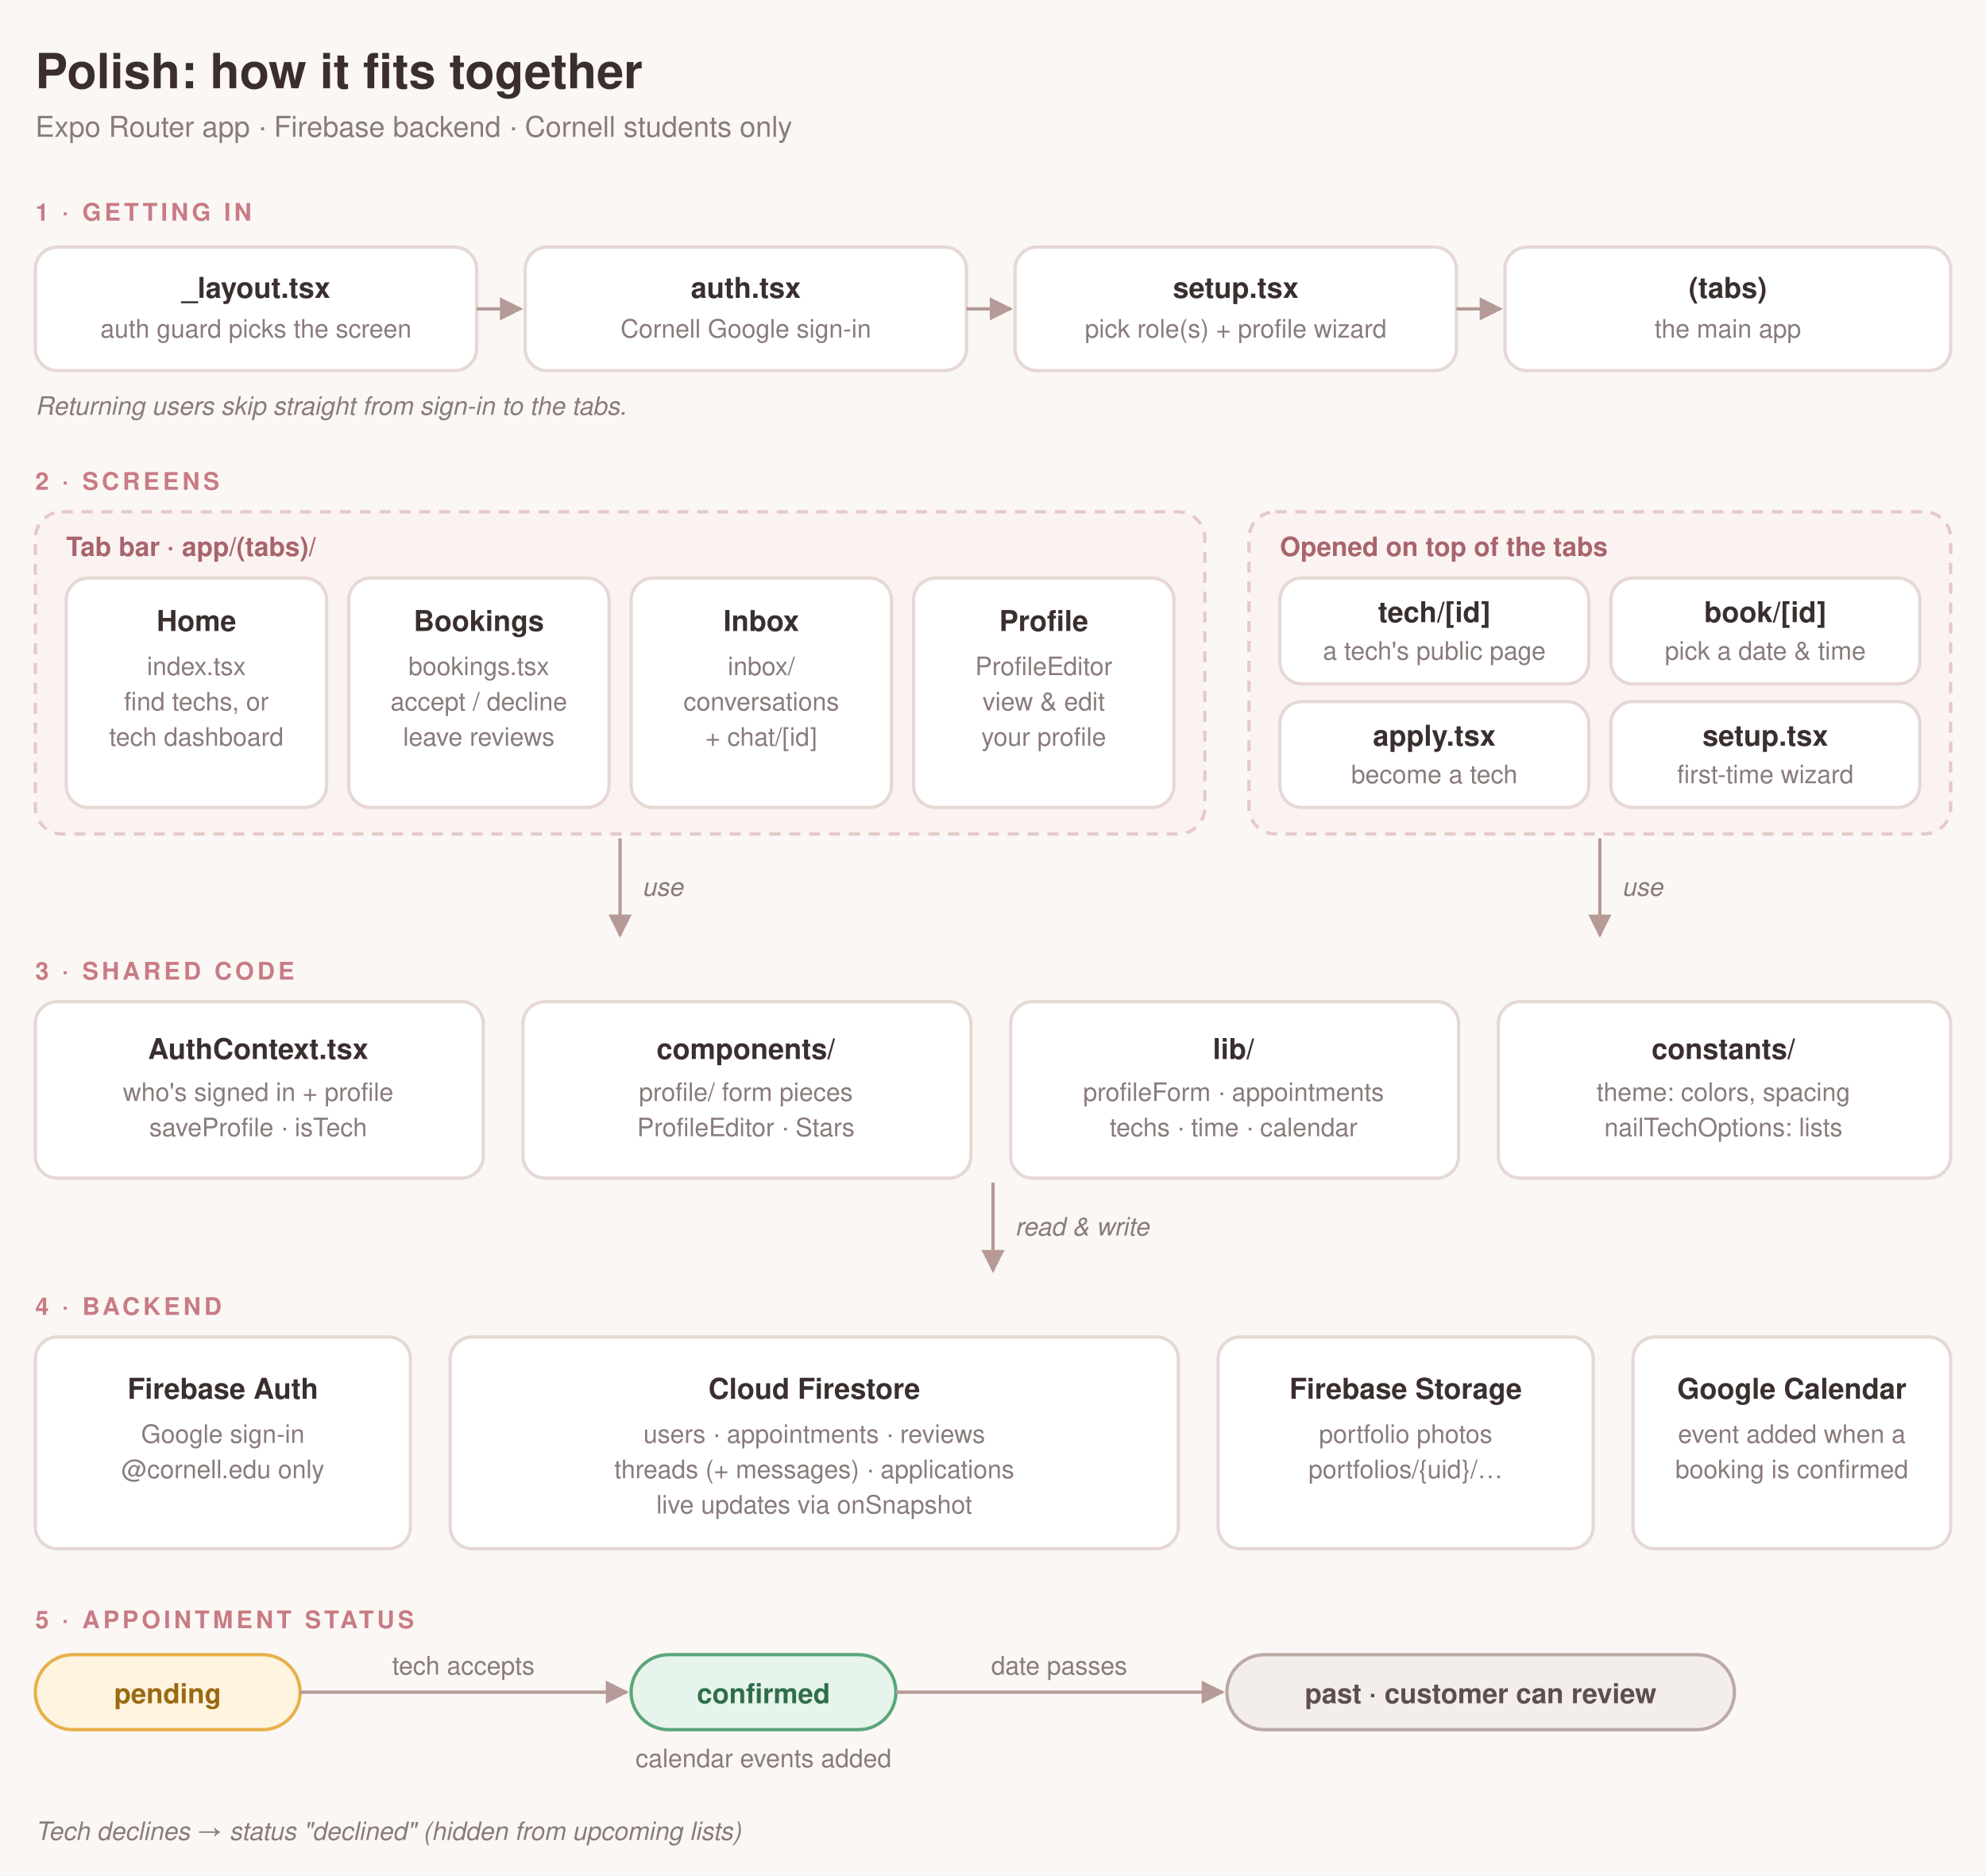
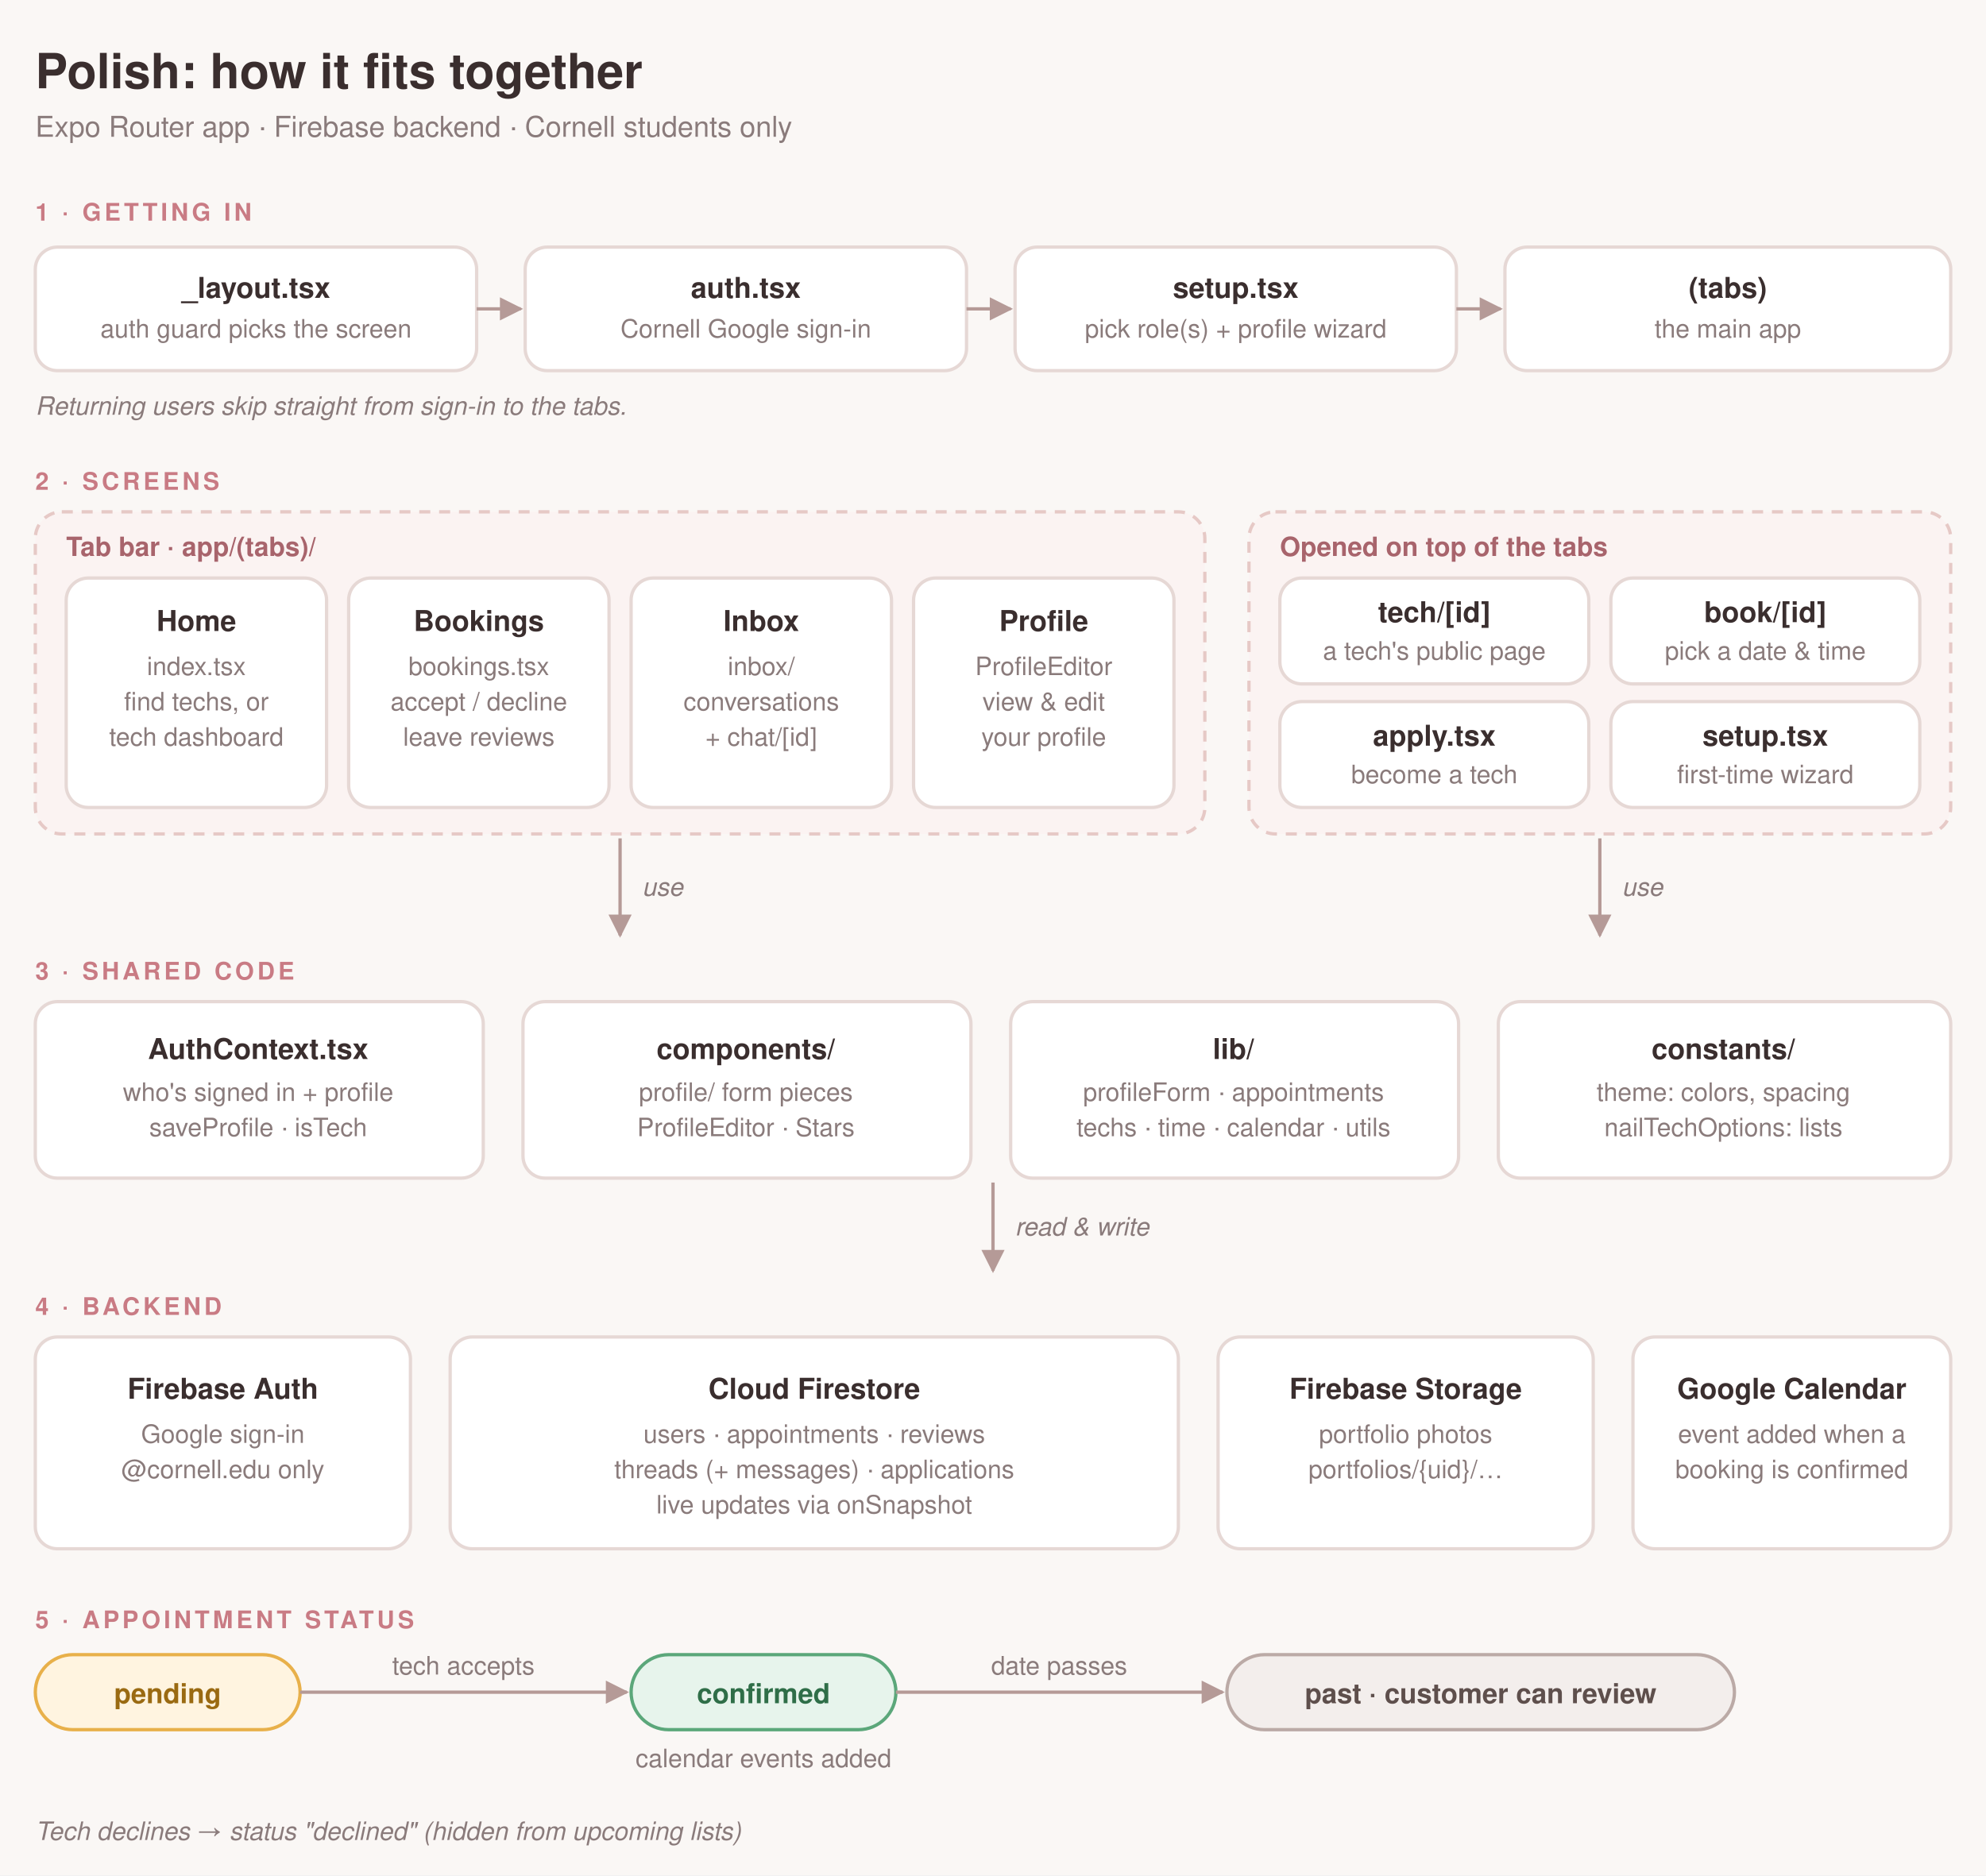
<svg xmlns="http://www.w3.org/2000/svg" viewBox="0 0 900 850" width="900" height="850" font-family="-apple-system, BlinkMacSystemFont, 'Segoe UI', Helvetica, Arial, sans-serif">
  <defs>
    <marker id="arrow" viewBox="0 0 10 10" refX="9" refY="5" markerWidth="7" markerHeight="7" orient="auto-start-reverse">
      <path d="M0,0 L10,5 L0,10 z" fill="#B59A97" />
    </marker>
    <style>
      .title { font-size: 22px; font-weight: 700; fill: #3A2E2E; }
      .subtitle { font-size: 13px; fill: #8A7B7B; }
      .section { font-size: 11px; font-weight: 700; letter-spacing: 1.5px; fill: #C97B84; }
      .box { fill: #FFFFFF; stroke: #E6D8D5; stroke-width: 1.5; }
      .group { fill: #FBF3F2; stroke: #E6C9C6; stroke-width: 1.5; stroke-dasharray: 5 4; }
      .h { font-size: 13px; font-weight: 600; fill: #3A2E2E; text-anchor: middle; }
      .t { font-size: 11.5px; fill: #8A7B7B; text-anchor: middle; }
      .glabel { font-size: 12px; font-weight: 600; fill: #A8646C; }
      .line { stroke: #B59A97; stroke-width: 1.5; fill: none; }
      .note { font-size: 11.5px; fill: #8A7B7B; font-style: italic; }
      .pill { font-size: 12.5px; font-weight: 600; text-anchor: middle; }
    </style>
  </defs>
  <rect width="900" height="850" fill="#FAF7F5" />
  <text x="16" y="40" class="title">Polish: how it fits together</text>
  <text x="16" y="62" class="subtitle">Expo Router app · Firebase backend · Cornell students only</text>
  <text x="16" y="100" class="section">1 · GETTING IN</text>
  <rect x="16" y="112" width="200" height="56" rx="10" class="box" />
  <text x="116" y="135" class="h">_layout.tsx</text>
  <text x="116" y="153" class="t">auth guard picks the screen</text>
  <rect x="238" y="112" width="200" height="56" rx="10" class="box" />
  <text x="338" y="135" class="h">auth.tsx</text>
  <text x="338" y="153" class="t">Cornell Google sign-in</text>
  <rect x="460" y="112" width="200" height="56" rx="10" class="box" />
  <text x="560" y="135" class="h">setup.tsx</text>
  <text x="560" y="153" class="t">pick role(s) + profile wizard</text>
  <rect x="682" y="112" width="202" height="56" rx="10" class="box" />
  <text x="783" y="135" class="h">(tabs)</text>
  <text x="783" y="153" class="t">the main app</text>
  <line x1="216" y1="140" x2="236" y2="140" class="line" marker-end="url(#arrow)" />
  <line x1="438" y1="140" x2="458" y2="140" class="line" marker-end="url(#arrow)" />
  <line x1="660" y1="140" x2="680" y2="140" class="line" marker-end="url(#arrow)" />
  <text x="16" y="188" class="note">Returning users skip straight from sign-in to the tabs.</text>
  <text x="16" y="222" class="section">2 · SCREENS</text>
  <rect x="16" y="232" width="530" height="146" rx="12" class="group" />
  <text x="30" y="252" class="glabel">Tab bar · app/(tabs)/</text>
  <rect x="30" y="262" width="118" height="104" rx="10" class="box" />
  <text x="89" y="286" class="h">Home</text>
  <text x="89" y="306" class="t">index.tsx</text>
  <text x="89" y="322" class="t">find techs, or</text>
  <text x="89" y="338" class="t">tech dashboard</text>
  <rect x="158" y="262" width="118" height="104" rx="10" class="box" />
  <text x="217" y="286" class="h">Bookings</text>
  <text x="217" y="306" class="t">bookings.tsx</text>
  <text x="217" y="322" class="t">accept / decline</text>
  <text x="217" y="338" class="t">leave reviews</text>
  <rect x="286" y="262" width="118" height="104" rx="10" class="box" />
  <text x="345" y="286" class="h">Inbox</text>
  <text x="345" y="306" class="t">inbox/</text>
  <text x="345" y="322" class="t">conversations</text>
  <text x="345" y="338" class="t">+ chat/[id]</text>
  <rect x="414" y="262" width="118" height="104" rx="10" class="box" />
  <text x="473" y="286" class="h">Profile</text>
  <text x="473" y="306" class="t">ProfileEditor</text>
  <text x="473" y="322" class="t">view &amp; edit</text>
  <text x="473" y="338" class="t">your profile</text>
  <rect x="566" y="232" width="318" height="146" rx="12" class="group" />
  <text x="580" y="252" class="glabel">Opened on top of the tabs</text>
  <rect x="580" y="262" width="140" height="48" rx="10" class="box" />
  <text x="650" y="282" class="h">tech/[id]</text>
  <text x="650" y="299" class="t">a tech's public page</text>
  <rect x="730" y="262" width="140" height="48" rx="10" class="box" />
  <text x="800" y="282" class="h">book/[id]</text>
  <text x="800" y="299" class="t">pick a date &amp; time</text>
  <rect x="580" y="318" width="140" height="48" rx="10" class="box" />
  <text x="650" y="338" class="h">apply.tsx</text>
  <text x="650" y="355" class="t">become a tech</text>
  <rect x="730" y="318" width="140" height="48" rx="10" class="box" />
  <text x="800" y="338" class="h">setup.tsx</text>
  <text x="800" y="355" class="t">first-time wizard</text>
  <line x1="281" y1="380" x2="281" y2="424" class="line" marker-end="url(#arrow)" />
  <line x1="725" y1="380" x2="725" y2="424" class="line" marker-end="url(#arrow)" />
  <text x="291" y="406" class="note">use</text>
  <text x="735" y="406" class="note">use</text>
  <text x="16" y="444" class="section">3 · SHARED CODE</text>
  <rect x="16" y="454" width="203" height="80" rx="10" class="box" />
  <text x="117" y="480" class="h">AuthContext.tsx</text>
  <text x="117" y="499" class="t">who's signed in + profile</text>
  <text x="117" y="515" class="t">saveProfile · isTech</text>
  <rect x="237" y="454" width="203" height="80" rx="10" class="box" />
  <text x="338" y="480" class="h">components/</text>
  <text x="338" y="499" class="t">profile/ form pieces</text>
  <text x="338" y="515" class="t">ProfileEditor · Stars</text>
  <rect x="458" y="454" width="203" height="80" rx="10" class="box" />
  <text x="559" y="480" class="h">lib/</text>
  <text x="559" y="499" class="t">profileForm · appointments</text>
-   <text x="559" y="515" class="t">techs · time · calendar</text>
+   <text x="559" y="515" class="t">techs · time · calendar · utils</text>
  <rect x="679" y="454" width="205" height="80" rx="10" class="box" />
  <text x="781" y="480" class="h">constants/</text>
  <text x="781" y="499" class="t">theme: colors, spacing</text>
  <text x="781" y="515" class="t">nailTechOptions: lists</text>
  <line x1="450" y1="536" x2="450" y2="576" class="line" marker-end="url(#arrow)" />
  <text x="460" y="560" class="note">read &amp; write</text>
  <text x="16" y="596" class="section">4 · BACKEND</text>
  <rect x="16" y="606" width="170" height="96" rx="10" class="box" />
  <text x="101" y="634" class="h">Firebase Auth</text>
  <text x="101" y="654" class="t">Google sign-in</text>
  <text x="101" y="670" class="t">@cornell.edu only</text>
  <rect x="204" y="606" width="330" height="96" rx="10" class="box" />
  <text x="369" y="634" class="h">Cloud Firestore</text>
  <text x="369" y="654" class="t">users · appointments · reviews</text>
  <text x="369" y="670" class="t">threads (+ messages) · applications</text>
  <text x="369" y="686" class="t">live updates via onSnapshot</text>
  <rect x="552" y="606" width="170" height="96" rx="10" class="box" />
  <text x="637" y="634" class="h">Firebase Storage</text>
  <text x="637" y="654" class="t">portfolio photos</text>
  <text x="637" y="670" class="t">portfolios/{uid}/…</text>
  <rect x="740" y="606" width="144" height="96" rx="10" class="box" />
  <text x="812" y="634" class="h">Google Calendar</text>
  <text x="812" y="654" class="t">event added when a</text>
  <text x="812" y="670" class="t">booking is confirmed</text>
  <text x="16" y="738" class="section">5 · APPOINTMENT STATUS</text>
  <rect x="16" y="750" width="120" height="34" rx="17" fill="#FFF4E0" stroke="#E8B04A" stroke-width="1.5" />
  <text x="76" y="772" class="pill" fill="#9A6A12">pending</text>
  <line x1="136" y1="767" x2="284" y2="767" class="line" marker-end="url(#arrow)" />
  <text x="210" y="759" class="t">tech accepts</text>
  <rect x="286" y="750" width="120" height="34" rx="17" fill="#E7F4EC" stroke="#5BA77A" stroke-width="1.5" />
  <text x="346" y="772" class="pill" fill="#2F6E48">confirmed</text>
  <line x1="406" y1="767" x2="554" y2="767" class="line" marker-end="url(#arrow)" />
  <text x="480" y="759" class="t">date passes</text>
  <rect x="556" y="750" width="230" height="34" rx="17" fill="#F3EEEC" stroke="#BBAAA6" stroke-width="1.5" />
  <text x="671" y="772" class="pill" fill="#5E4F4C">past · customer can review</text>
  <text x="346" y="801" class="t">calendar events added</text>
  <text x="16" y="834" class="note">Tech declines → status "declined" (hidden from upcoming lists)</text>
</svg>
